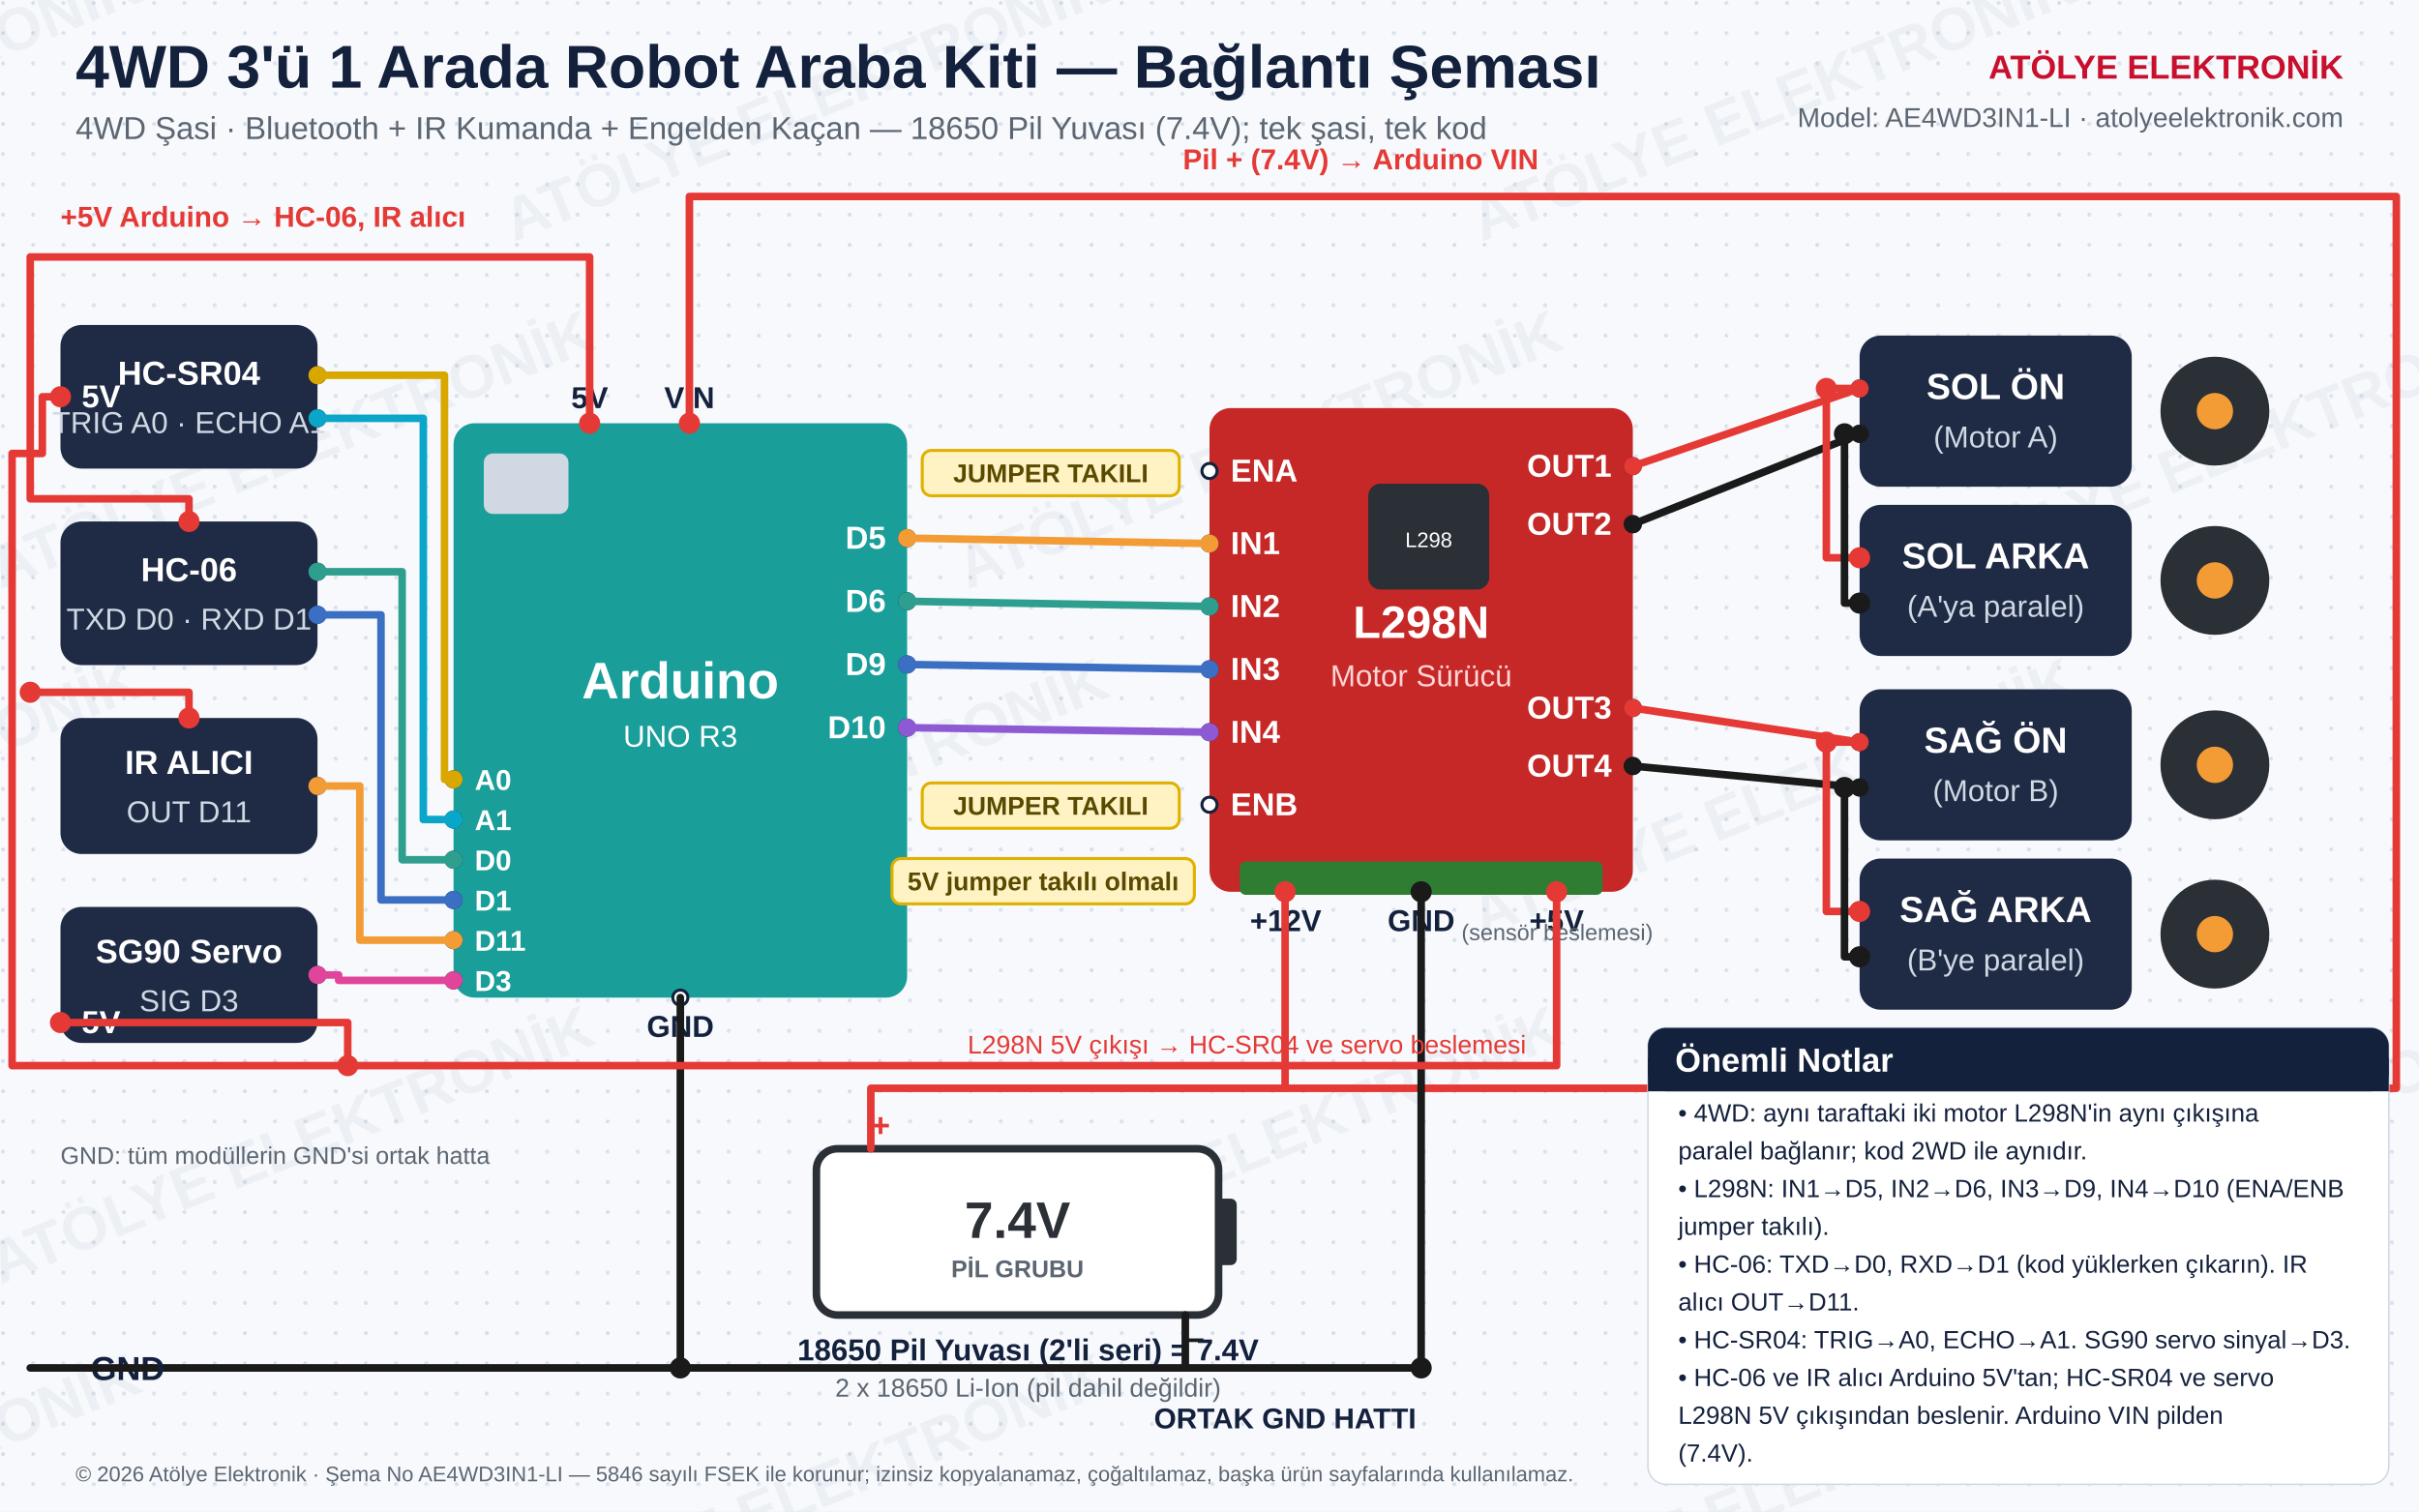
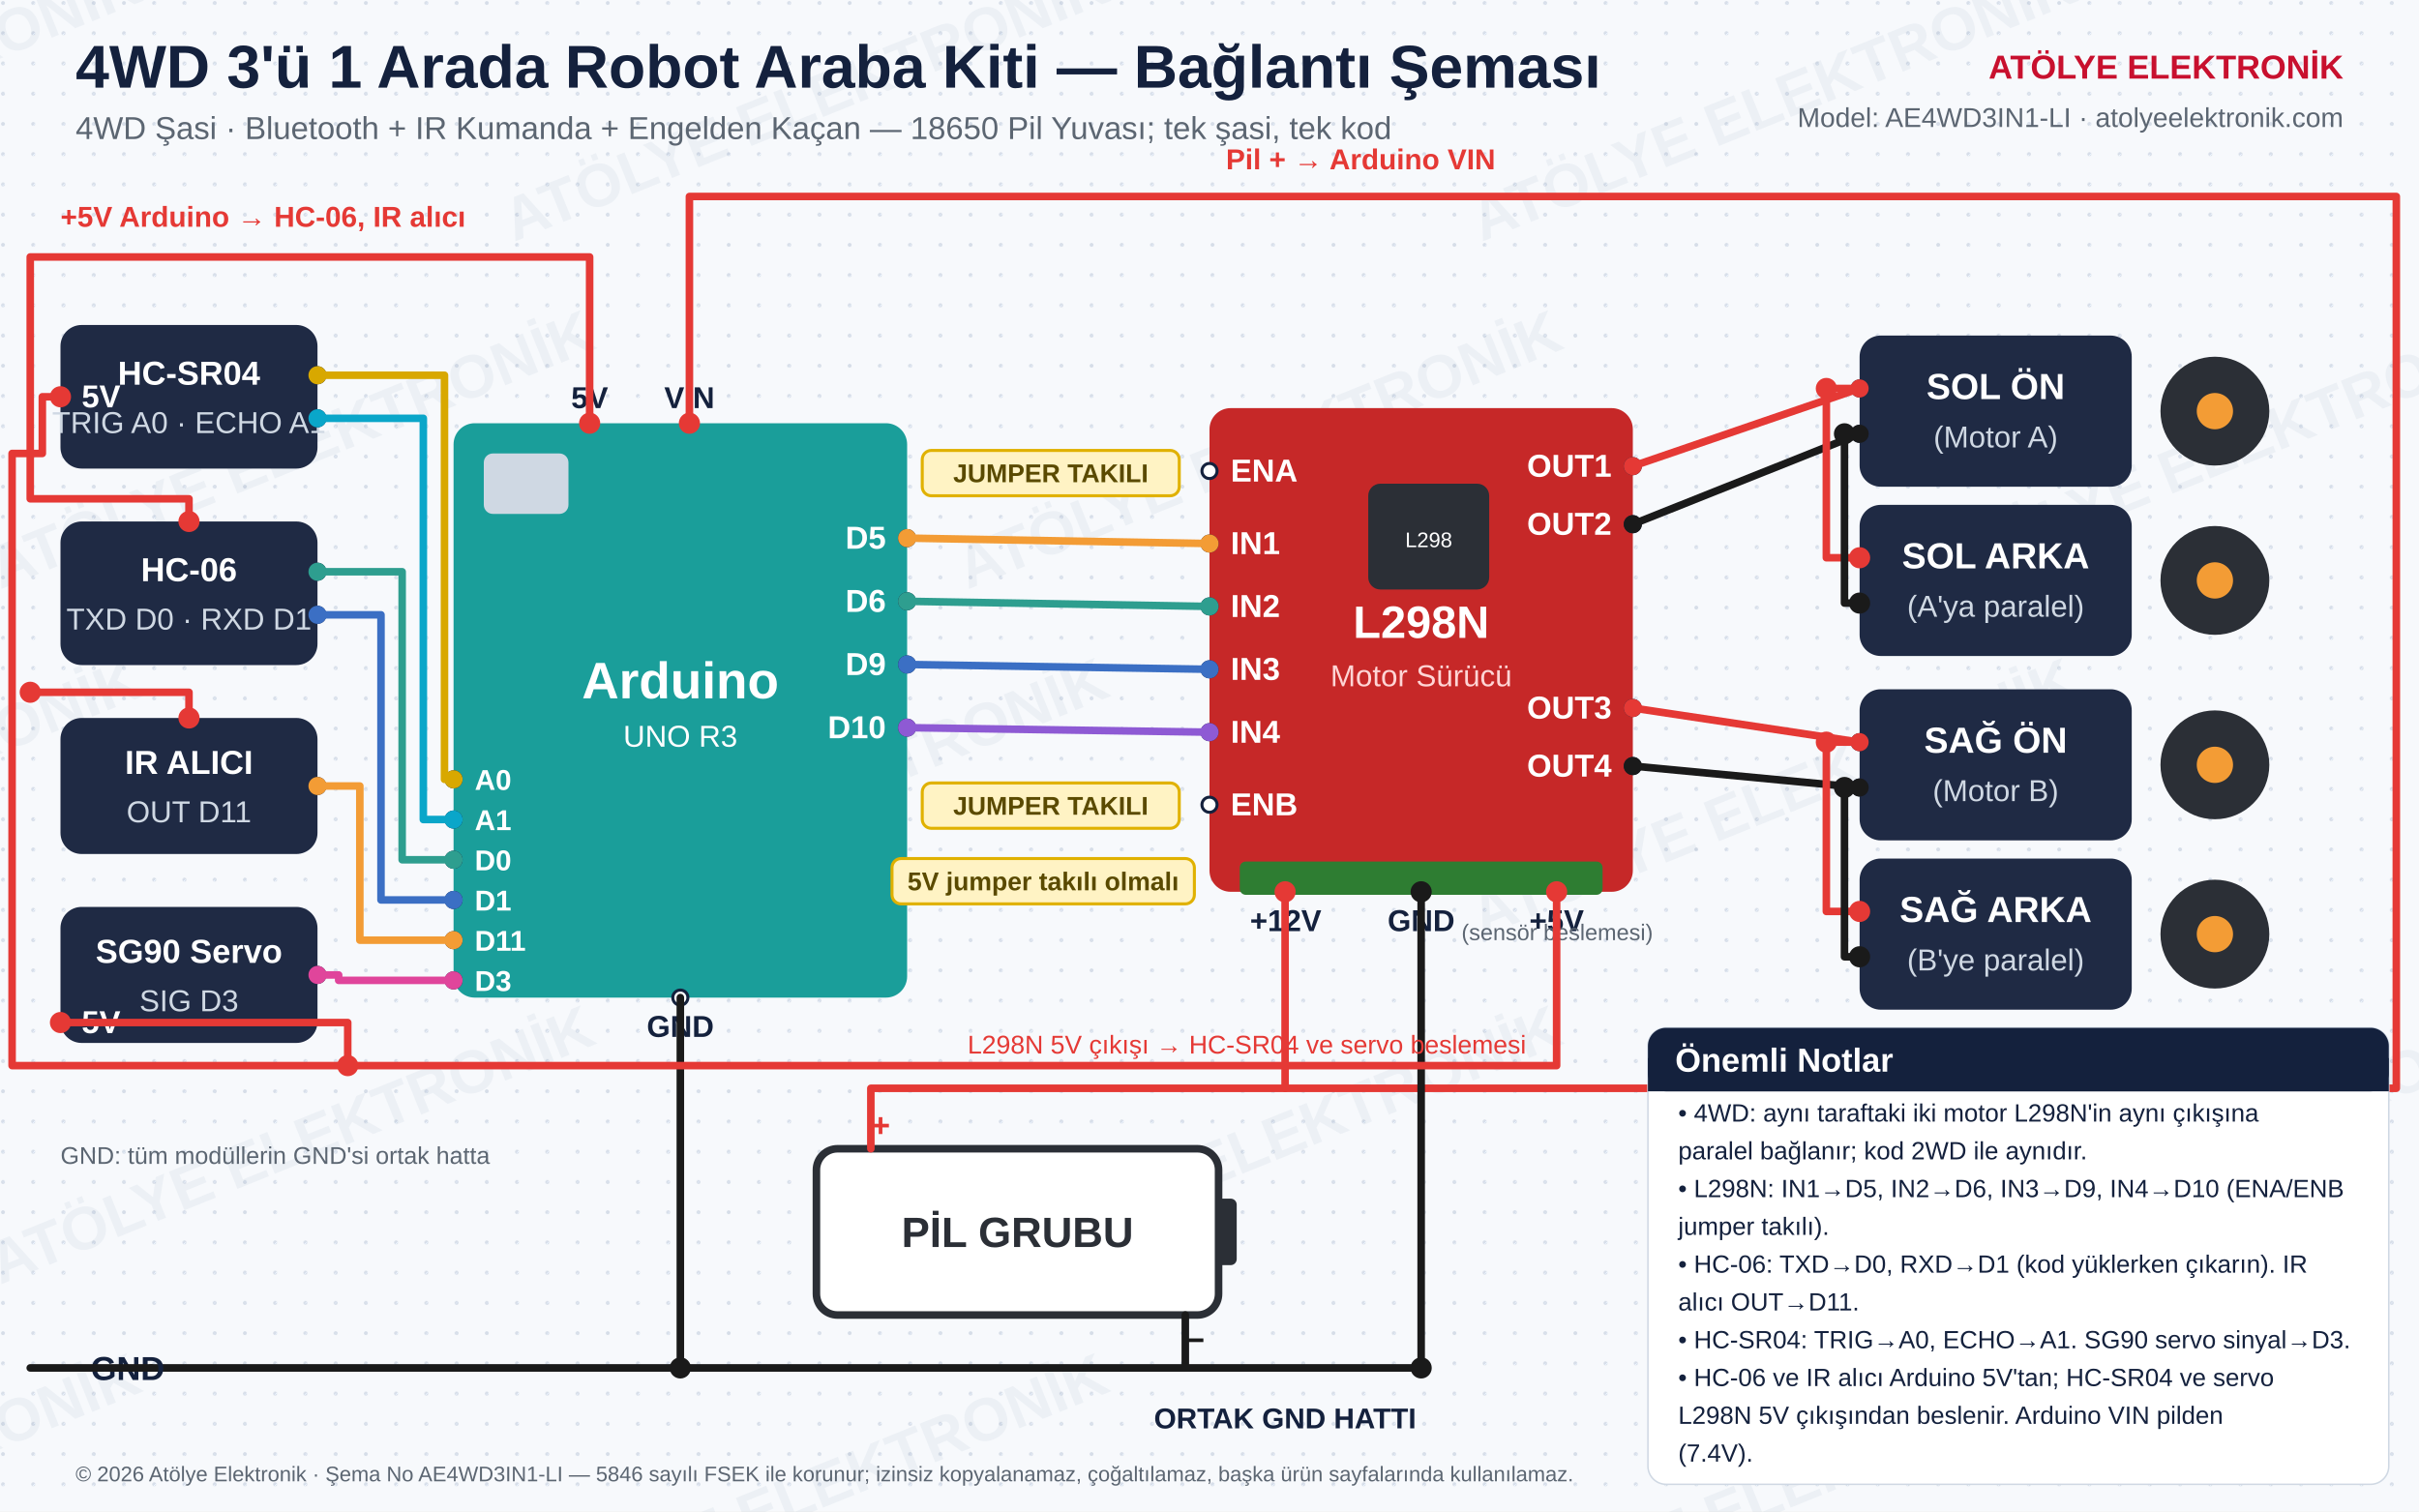
<svg xmlns="http://www.w3.org/2000/svg" width="1600" height="1000" viewBox="0 0 1600 1000" font-family="Segoe UI, Arial, sans-serif">
  <defs>
    <pattern id="dots" width="20" height="20" patternUnits="userSpaceOnUse">
      <circle cx="2" cy="2" r="1.3" fill="#d6dde8" />
    </pattern>
  </defs>
  <rect width="1600" height="1000" fill="#f7f9fc" />
  <rect width="1600" height="1000" fill="url(#dots)" />
  <g opacity="0.045" font-weight="800" font-size="40" fill="#003360">
    <text x="-300" y="160" transform="rotate(-22 -300 160)">ATÖLYE ELEKTRONİK</text>
    <text x="340" y="160" transform="rotate(-22 340 160)">ATÖLYE ELEKTRONİK</text>
    <text x="980" y="160" transform="rotate(-22 980 160)">ATÖLYE ELEKTRONİK</text>
    <text x="1620" y="160" transform="rotate(-22 1620 160)">ATÖLYE ELEKTRONİK</text>
    <text x="0" y="390" transform="rotate(-22 0 390)">ATÖLYE ELEKTRONİK</text>
    <text x="640" y="390" transform="rotate(-22 640 390)">ATÖLYE ELEKTRONİK</text>
    <text x="1280" y="390" transform="rotate(-22 1280 390)">ATÖLYE ELEKTRONİK</text>
    <text x="-300" y="620" transform="rotate(-22 -300 620)">ATÖLYE ELEKTRONİK</text>
    <text x="340" y="620" transform="rotate(-22 340 620)">ATÖLYE ELEKTRONİK</text>
    <text x="980" y="620" transform="rotate(-22 980 620)">ATÖLYE ELEKTRONİK</text>
    <text x="1620" y="620" transform="rotate(-22 1620 620)">ATÖLYE ELEKTRONİK</text>
    <text x="0" y="850" transform="rotate(-22 0 850)">ATÖLYE ELEKTRONİK</text>
    <text x="640" y="850" transform="rotate(-22 640 850)">ATÖLYE ELEKTRONİK</text>
    <text x="1280" y="850" transform="rotate(-22 1280 850)">ATÖLYE ELEKTRONİK</text>
    <text x="-300" y="1080" transform="rotate(-22 -300 1080)">ATÖLYE ELEKTRONİK</text>
    <text x="340" y="1080" transform="rotate(-22 340 1080)">ATÖLYE ELEKTRONİK</text>
    <text x="980" y="1080" transform="rotate(-22 980 1080)">ATÖLYE ELEKTRONİK</text>
    <text x="1620" y="1080" transform="rotate(-22 1620 1080)">ATÖLYE ELEKTRONİK</text>
  </g>
  <text x="50" y="58" font-size="40" font-weight="800" fill="#14213d">4WD 3'ü 1 Arada Robot Araba Kiti — Bağlantı Şeması</text>
-   <text x="50" y="92" font-size="21" fill="#5c6672">4WD Şasi · Bluetooth + IR Kumanda + Engelden Kaçan — 18650 Pil Yuvası (7.4V); tek şasi, tek kod</text>
+   <text x="50" y="92" font-size="21" fill="#5c6672">4WD Şasi · Bluetooth + IR Kumanda + Engelden Kaçan — 18650 Pil Yuvası; tek şasi, tek kod</text>
  <text x="1550" y="52" text-anchor="end" font-size="22" font-weight="800" fill="#c8102e">ATÖLYE ELEKTRONİK</text>
  <text x="1550" y="84" text-anchor="end" font-size="18" fill="#5c6672">Model: AE4WD3IN1-LI · atolyeelektronik.com</text>
  <rect x="300" y="280" width="300" height="380" rx="14" fill="#1a9e9a" />
  <text x="450.0" y="462.0" text-anchor="middle" font-size="34" font-weight="700" fill="#fff">Arduino</text>
  <text x="450.0" y="494.0" text-anchor="middle" font-size="20" fill="#ffffff">UNO R3</text>
  <text x="586" y="363.0" text-anchor="end" font-size="21" font-weight="700" fill="#fff">D5</text>
  <circle cx="600" cy="356.0" r="5" fill="#fff" stroke="#14213d" stroke-width="2" />
  <text x="586" y="404.8" text-anchor="end" font-size="21" font-weight="700" fill="#fff">D6</text>
  <circle cx="600" cy="397.8" r="5" fill="#fff" stroke="#14213d" stroke-width="2" />
  <text x="586" y="446.6" text-anchor="end" font-size="21" font-weight="700" fill="#fff">D9</text>
  <circle cx="600" cy="439.6" r="5" fill="#fff" stroke="#14213d" stroke-width="2" />
  <text x="586" y="488.4" text-anchor="end" font-size="21" font-weight="700" fill="#fff">D10</text>
  <circle cx="600" cy="481.4" r="5" fill="#fff" stroke="#14213d" stroke-width="2" />
  <text x="390.0" y="270" text-anchor="middle" font-size="20" font-weight="700" fill="#14213d">5V</text>
  <circle cx="390.0" cy="280" r="5" fill="#fff" stroke="#14213d" stroke-width="2" />
  <text x="456.0" y="270" text-anchor="middle" font-size="20" font-weight="700" fill="#14213d">VIN</text>
  <circle cx="456.0" cy="280" r="5" fill="#fff" stroke="#14213d" stroke-width="2" />
  <text x="450.0" y="686" text-anchor="middle" font-size="20" font-weight="700" fill="#14213d">GND</text>
  <circle cx="450.0" cy="660" r="5" fill="#fff" stroke="#14213d" stroke-width="2" />
  <rect x="320" y="300" width="56" height="40" rx="6" fill="#cfd8e3" />
  <rect x="800" y="270" width="280" height="320" rx="14" fill="#c62828" />
  <text x="940.0" y="422.0" text-anchor="middle" font-size="30" font-weight="700" fill="#fff">L298N</text>
  <text x="940.0" y="454.0" text-anchor="middle" font-size="20" fill="#ffd5d5">Motor Sürücü</text>
  <text x="814" y="318.6" font-size="21" font-weight="700" fill="#fff">ENA</text>
  <circle cx="800" cy="311.6" r="5" fill="#fff" stroke="#14213d" stroke-width="2" />
  <text x="814" y="366.6" font-size="21" font-weight="700" fill="#fff">IN1</text>
  <circle cx="800" cy="359.6" r="5" fill="#fff" stroke="#14213d" stroke-width="2" />
  <text x="814" y="408.2" font-size="21" font-weight="700" fill="#fff">IN2</text>
  <circle cx="800" cy="401.2" r="5" fill="#fff" stroke="#14213d" stroke-width="2" />
  <text x="814" y="449.8" font-size="21" font-weight="700" fill="#fff">IN3</text>
  <circle cx="800" cy="442.8" r="5" fill="#fff" stroke="#14213d" stroke-width="2" />
  <text x="814" y="491.4" font-size="21" font-weight="700" fill="#fff">IN4</text>
  <circle cx="800" cy="484.4" r="5" fill="#fff" stroke="#14213d" stroke-width="2" />
  <text x="814" y="539.4" font-size="21" font-weight="700" fill="#fff">ENB</text>
  <circle cx="800" cy="532.4" r="5" fill="#fff" stroke="#14213d" stroke-width="2" />
  <text x="1066" y="315.4" text-anchor="end" font-size="21" font-weight="700" fill="#fff">OUT1</text>
  <circle cx="1080" cy="308.4" r="5" fill="#fff" stroke="#14213d" stroke-width="2" />
  <text x="1066" y="353.8" text-anchor="end" font-size="21" font-weight="700" fill="#fff">OUT2</text>
  <circle cx="1080" cy="346.8" r="5" fill="#fff" stroke="#14213d" stroke-width="2" />
  <text x="1066" y="475.4" text-anchor="end" font-size="21" font-weight="700" fill="#fff">OUT3</text>
  <circle cx="1080" cy="468.4" r="5" fill="#fff" stroke="#14213d" stroke-width="2" />
  <text x="1066" y="513.8" text-anchor="end" font-size="21" font-weight="700" fill="#fff">OUT4</text>
  <circle cx="1080" cy="506.8" r="5" fill="#fff" stroke="#14213d" stroke-width="2" />
  <text x="850.4" y="616" text-anchor="middle" font-size="20" font-weight="700" fill="#14213d">+12V</text>
  <circle cx="850.4" cy="590" r="5" fill="#fff" stroke="#14213d" stroke-width="2" />
  <text x="940.0" y="616" text-anchor="middle" font-size="20" font-weight="700" fill="#14213d">GND</text>
  <circle cx="940.0" cy="590" r="5" fill="#fff" stroke="#14213d" stroke-width="2" />
  <text x="1029.6" y="616" text-anchor="middle" font-size="20" font-weight="700" fill="#14213d">+5V</text>
  <circle cx="1029.6" cy="590" r="5" fill="#fff" stroke="#14213d" stroke-width="2" />
  <rect x="905" y="320" width="80" height="70" rx="8" fill="#2b2f36" />
  <text x="945" y="362" text-anchor="middle" font-size="14" fill="#fff">L298</text>
  <rect x="820" y="570" width="240" height="22" rx="4" fill="#2e7d32" />
  <rect x="610" y="298" width="170" height="30" rx="6" fill="#fff3c4" stroke="#e0b100" stroke-width="2" />
  <text x="695.0" y="319" text-anchor="middle" font-size="17" font-weight="700" fill="#5a4a00">JUMPER TAKILI</text>
  <rect x="610" y="518" width="170" height="30" rx="6" fill="#fff3c4" stroke="#e0b100" stroke-width="2" />
  <text x="695.0" y="539" text-anchor="middle" font-size="17" font-weight="700" fill="#5a4a00">JUMPER TAKILI</text>
  <rect x="590" y="568" width="200" height="30" rx="6" fill="#fff3c4" stroke="#e0b100" stroke-width="2" />
  <text x="690.0" y="589" text-anchor="middle" font-size="17" font-weight="700" fill="#5a4a00">5V jumper takılı olmalı</text>
  <text x="1030" y="622" text-anchor="middle" font-size="15" font-weight="500" fill="#5c6672">(sensör beslemesi)</text>
  <rect x="1230" y="222" width="180" height="100" rx="14" fill="#1f2a44" />
  <text x="1320.0" y="264.0" text-anchor="middle" font-size="24" font-weight="700" fill="#fff">SOL ÖN</text>
  <text x="1320.0" y="296.0" text-anchor="middle" font-size="20" fill="#cfd8e3">(Motor A)</text>
  <text x="1244" y="264.0" font-size="21" font-weight="700" fill="#fff" />
  <circle cx="1230" cy="257.0" r="5" fill="#fff" stroke="#14213d" stroke-width="2" />
  <text x="1244" y="294.0" font-size="21" font-weight="700" fill="#fff"> </text>
  <circle cx="1230" cy="287.0" r="5" fill="#fff" stroke="#14213d" stroke-width="2" />
  <circle cx="1465" cy="272" r="36" fill="#2b2f36" />
  <circle cx="1465" cy="272" r="12" fill="#f39c35" />
  <rect x="1230" y="334" width="180" height="100" rx="14" fill="#1f2a44" />
  <text x="1320.0" y="376.0" text-anchor="middle" font-size="24" font-weight="700" fill="#fff">SOL ARKA</text>
  <text x="1320.0" y="408.0" text-anchor="middle" font-size="20" fill="#cfd8e3">(A'ya paralel)</text>
  <text x="1244" y="376.0" font-size="21" font-weight="700" fill="#fff" />
  <circle cx="1230" cy="369.0" r="5" fill="#fff" stroke="#14213d" stroke-width="2" />
  <text x="1244" y="406.0" font-size="21" font-weight="700" fill="#fff"> </text>
  <circle cx="1230" cy="399.0" r="5" fill="#fff" stroke="#14213d" stroke-width="2" />
  <circle cx="1465" cy="384" r="36" fill="#2b2f36" />
  <circle cx="1465" cy="384" r="12" fill="#f39c35" />
  <rect x="1230" y="456" width="180" height="100" rx="14" fill="#1f2a44" />
  <text x="1320.0" y="498.0" text-anchor="middle" font-size="24" font-weight="700" fill="#fff">SAĞ ÖN</text>
  <text x="1320.0" y="530.0" text-anchor="middle" font-size="20" fill="#cfd8e3">(Motor B)</text>
  <text x="1244" y="498.0" font-size="21" font-weight="700" fill="#fff" />
  <circle cx="1230" cy="491.0" r="5" fill="#fff" stroke="#14213d" stroke-width="2" />
  <text x="1244" y="528.0" font-size="21" font-weight="700" fill="#fff"> </text>
  <circle cx="1230" cy="521.0" r="5" fill="#fff" stroke="#14213d" stroke-width="2" />
  <circle cx="1465" cy="506" r="36" fill="#2b2f36" />
  <circle cx="1465" cy="506" r="12" fill="#f39c35" />
  <rect x="1230" y="568" width="180" height="100" rx="14" fill="#1f2a44" />
  <text x="1320.0" y="610.0" text-anchor="middle" font-size="24" font-weight="700" fill="#fff">SAĞ ARKA</text>
  <text x="1320.0" y="642.0" text-anchor="middle" font-size="20" fill="#cfd8e3">(B'ye paralel)</text>
  <text x="1244" y="610.0" font-size="21" font-weight="700" fill="#fff" />
  <circle cx="1230" cy="603.0" r="5" fill="#fff" stroke="#14213d" stroke-width="2" />
  <text x="1244" y="640.0" font-size="21" font-weight="700" fill="#fff"> </text>
  <circle cx="1230" cy="633.0" r="5" fill="#fff" stroke="#14213d" stroke-width="2" />
  <circle cx="1465" cy="618" r="36" fill="#2b2f36" />
  <circle cx="1465" cy="618" r="12" fill="#f39c35" />
  <rect x="540" y="760" width="266" height="110" rx="14" fill="#fff" stroke="#2b2f36" stroke-width="5" />
  <rect x="804" y="793.0" width="14" height="44.0" rx="4" fill="#2b2f36" />
-   <text x="673.0" y="819.0" text-anchor="middle" font-size="34" font-weight="800" fill="#2b2f36">7.4V</text>
-   <text x="673.0" y="845.0" text-anchor="middle" font-size="16" font-weight="700" fill="#5c6672">PİL GRUBU</text>
+   <text x="673.0" y="825.0" text-anchor="middle" font-size="28" font-weight="800" fill="#2b2f36">PİL GRUBU</text>
  <text x="576" y="752" font-size="22" font-weight="700" fill="#e53935">+</text>
  <text x="784" y="894" font-size="22" font-weight="700" fill="#1a1a1a">−</text>
-   <text x="680.0" y="900" text-anchor="middle" font-size="20" font-weight="700" fill="#14213d">18650 Pil Yuvası (2'li seri) = 7.4V</text>
-   <text x="680.0" y="924" text-anchor="middle" font-size="17" fill="#5c6672">2 x 18650 Li-Ion (pil dahil değildir)</text>
  <path d="M 600 356.0 L 800 359.6" fill="none" stroke="#f39c35" stroke-width="5" stroke-linejoin="round" stroke-linecap="round" />
  <circle cx="600" cy="356.0" r="6" fill="#f39c35" />
  <circle cx="800" cy="359.6" r="6" fill="#f39c35" />
  <path d="M 600 397.8 L 800 401.2" fill="none" stroke="#2e9e8f" stroke-width="5" stroke-linejoin="round" stroke-linecap="round" />
  <circle cx="600" cy="397.8" r="6" fill="#2e9e8f" />
  <circle cx="800" cy="401.2" r="6" fill="#2e9e8f" />
  <path d="M 600 439.6 L 800 442.8" fill="none" stroke="#3b6fc4" stroke-width="5" stroke-linejoin="round" stroke-linecap="round" />
  <circle cx="600" cy="439.6" r="6" fill="#3b6fc4" />
  <circle cx="800" cy="442.8" r="6" fill="#3b6fc4" />
  <path d="M 600 481.4 L 800 484.4" fill="none" stroke="#8e5ad4" stroke-width="5" stroke-linejoin="round" stroke-linecap="round" />
  <circle cx="600" cy="481.4" r="6" fill="#8e5ad4" />
  <circle cx="800" cy="484.4" r="6" fill="#8e5ad4" />
  <path d="M 1080 308.4 L 1230 257.0" fill="none" stroke="#e53935" stroke-width="5" stroke-linejoin="round" stroke-linecap="round" />
  <circle cx="1080" cy="308.4" r="6" fill="#e53935" />
  <circle cx="1230" cy="257.0" r="6" fill="#e53935" />
  <path d="M 1080 346.8 L 1230 287.0" fill="none" stroke="#1a1a1a" stroke-width="5" stroke-linejoin="round" stroke-linecap="round" />
  <circle cx="1080" cy="346.8" r="6" fill="#1a1a1a" />
  <circle cx="1230" cy="287.0" r="6" fill="#1a1a1a" />
  <path d="M 1080 468.4 L 1230 491.0" fill="none" stroke="#e53935" stroke-width="5" stroke-linejoin="round" stroke-linecap="round" />
  <circle cx="1080" cy="468.4" r="6" fill="#e53935" />
  <circle cx="1230" cy="491.0" r="6" fill="#e53935" />
  <path d="M 1080 506.8 L 1230 521.0" fill="none" stroke="#1a1a1a" stroke-width="5" stroke-linejoin="round" stroke-linecap="round" />
  <circle cx="1080" cy="506.8" r="6" fill="#1a1a1a" />
  <circle cx="1230" cy="521.0" r="6" fill="#1a1a1a" />
  <path d="M 1230 257.0 L 1208 257.0 L 1208 369.0 L 1230 369.0" fill="none" stroke="#e53935" stroke-width="5" stroke-linejoin="round" stroke-linecap="round" />
  <circle cx="1230" cy="369.0" r="7" fill="#e53935" />
  <circle cx="1208" cy="257.0" r="7" fill="#e53935" />
  <path d="M 1230 287.0 L 1220 287.0 L 1220 399.0 L 1230 399.0" fill="none" stroke="#1a1a1a" stroke-width="5" stroke-linejoin="round" stroke-linecap="round" />
  <circle cx="1230" cy="399.0" r="7" fill="#1a1a1a" />
  <circle cx="1220" cy="287.0" r="7" fill="#1a1a1a" />
  <path d="M 1230 491.0 L 1208 491.0 L 1208 603.0 L 1230 603.0" fill="none" stroke="#e53935" stroke-width="5" stroke-linejoin="round" stroke-linecap="round" />
  <circle cx="1230" cy="603.0" r="7" fill="#e53935" />
  <circle cx="1208" cy="491.0" r="7" fill="#e53935" />
  <path d="M 1230 521.0 L 1220 521.0 L 1220 633.0 L 1230 633.0" fill="none" stroke="#1a1a1a" stroke-width="5" stroke-linejoin="round" stroke-linecap="round" />
  <circle cx="1230" cy="633.0" r="7" fill="#1a1a1a" />
  <circle cx="1220" cy="521.0" r="7" fill="#1a1a1a" />
  <path d="M 576 760 L 576 720 L 850 720 L 850 590" fill="none" stroke="#e53935" stroke-width="5" stroke-linejoin="round" stroke-linecap="round" />
  <circle cx="850" cy="590" r="7" fill="#e53935" />
  <path d="M 850 720 L 1585 720 L 1585 130 L 456 130 L 456 280" fill="none" stroke="#e53935" stroke-width="5" stroke-linejoin="round" stroke-linecap="round" />
  <circle cx="456" cy="280" r="7" fill="#e53935" />
-   <text x="900" y="112" text-anchor="middle" font-size="19" font-weight="700" fill="#e53935">Pil + (7.4V) → Arduino VIN</text>
+   <text x="900" y="112" text-anchor="middle" font-size="19" font-weight="700" fill="#e53935">Pil + → Arduino VIN</text>
  <path d="M 784 870 L 784 905 L 100 905" fill="none" stroke="#1a1a1a" stroke-width="5" stroke-linejoin="round" stroke-linecap="round" />
  <path d="M 784 905 L 940 905 L 940 590" fill="none" stroke="#1a1a1a" stroke-width="5" stroke-linejoin="round" stroke-linecap="round" />
  <circle cx="940" cy="590" r="7" fill="#1a1a1a" />
  <path d="M 450 660 L 450 905" fill="none" stroke="#1a1a1a" stroke-width="5" stroke-linejoin="round" stroke-linecap="round" />
  <circle cx="450" cy="905" r="7" fill="#1a1a1a" />
  <circle cx="940" cy="905" r="7" fill="#1a1a1a" />
  <text x="60" y="913" text-anchor="start" font-size="22" font-weight="700" fill="#14213d">GND</text>
  <text x="850" y="945" text-anchor="middle" font-size="19" font-weight="700" fill="#14213d">ORTAK GND HATTI</text>
  <rect x="40" y="215" width="170" height="95" rx="14" fill="#1f2a44" />
  <text x="125.0" y="254.5" text-anchor="middle" font-size="22" font-weight="700" fill="#fff">HC-SR04</text>
  <text x="125.0" y="286.5" text-anchor="middle" font-size="20" fill="#cfd8e3">TRIG A0 · ECHO A1</text>
  <text x="196" y="255.25" text-anchor="end" font-size="21" font-weight="700" fill="#fff" />
  <circle cx="210" cy="248.25" r="5" fill="#fff" stroke="#14213d" stroke-width="2" />
  <text x="196" y="283.75" text-anchor="end" font-size="21" font-weight="700" fill="#fff"> </text>
  <circle cx="210" cy="276.75" r="5" fill="#fff" stroke="#14213d" stroke-width="2" />
  <text x="54" y="269.5" font-size="21" font-weight="700" fill="#fff">5V</text>
  <circle cx="40" cy="262.5" r="5" fill="#fff" stroke="#14213d" stroke-width="2" />
  <rect x="40" y="345" width="170" height="95" rx="14" fill="#1f2a44" />
  <text x="125.0" y="384.5" text-anchor="middle" font-size="22" font-weight="700" fill="#fff">HC-06</text>
  <text x="125.0" y="416.5" text-anchor="middle" font-size="20" fill="#cfd8e3">TXD D0 · RXD D1</text>
  <text x="196" y="385.25" text-anchor="end" font-size="21" font-weight="700" fill="#fff" />
  <circle cx="210" cy="378.25" r="5" fill="#fff" stroke="#14213d" stroke-width="2" />
  <text x="196" y="413.75" text-anchor="end" font-size="21" font-weight="700" fill="#fff"> </text>
  <circle cx="210" cy="406.75" r="5" fill="#fff" stroke="#14213d" stroke-width="2" />
  <rect x="40" y="475" width="170" height="90" rx="14" fill="#1f2a44" />
  <text x="125.0" y="512.0" text-anchor="middle" font-size="22" font-weight="700" fill="#fff">IR ALICI</text>
  <text x="125.0" y="544.0" text-anchor="middle" font-size="20" fill="#cfd8e3">OUT D11</text>
  <text x="196" y="527.0" text-anchor="end" font-size="21" font-weight="700" fill="#fff" />
  <circle cx="210" cy="520.0" r="5" fill="#fff" stroke="#14213d" stroke-width="2" />
  <rect x="40" y="600" width="170" height="90" rx="14" fill="#1f2a44" />
  <text x="125.0" y="637.0" text-anchor="middle" font-size="22" font-weight="700" fill="#fff">SG90 Servo</text>
  <text x="125.0" y="669.0" text-anchor="middle" font-size="20" fill="#cfd8e3">SIG D3</text>
  <text x="196" y="652.0" text-anchor="end" font-size="21" font-weight="700" fill="#fff" />
  <circle cx="210" cy="645.0" r="5" fill="#fff" stroke="#14213d" stroke-width="2" />
  <text x="54" y="683.5" font-size="21" font-weight="700" fill="#fff">5V</text>
  <circle cx="40" cy="676.5" r="5" fill="#fff" stroke="#14213d" stroke-width="2" />
  <text x="314" y="522.6" font-size="19" font-weight="700" fill="#fff">A0</text>
  <circle cx="300" cy="515.6" r="5" fill="#fff" stroke="#14213d" stroke-width="2" />
  <text x="314" y="549.2" font-size="19" font-weight="700" fill="#fff">A1</text>
  <circle cx="300" cy="542.2" r="5" fill="#fff" stroke="#14213d" stroke-width="2" />
  <text x="314" y="575.8" font-size="19" font-weight="700" fill="#fff">D0</text>
  <circle cx="300" cy="568.8" r="5" fill="#fff" stroke="#14213d" stroke-width="2" />
  <text x="314" y="602.4" font-size="19" font-weight="700" fill="#fff">D1</text>
  <circle cx="300" cy="595.4" r="5" fill="#fff" stroke="#14213d" stroke-width="2" />
  <text x="314" y="629.0" font-size="19" font-weight="700" fill="#fff">D11</text>
  <circle cx="300" cy="622.0" r="5" fill="#fff" stroke="#14213d" stroke-width="2" />
  <text x="314" y="655.6" font-size="19" font-weight="700" fill="#fff">D3</text>
  <circle cx="300" cy="648.6" r="5" fill="#fff" stroke="#14213d" stroke-width="2" />
  <path d="M 210 248.25 L 294 248.25 L 294 515.6 L 300 515.6" fill="none" stroke="#d8a800" stroke-width="5" stroke-linejoin="round" stroke-linecap="round" />
  <circle cx="210" cy="248.25" r="6" fill="#d8a800" />
  <circle cx="300" cy="515.6" r="6" fill="#d8a800" />
  <path d="M 210 276.75 L 280 276.75 L 280 542.2 L 300 542.2" fill="none" stroke="#0aa6c9" stroke-width="5" stroke-linejoin="round" stroke-linecap="round" />
  <circle cx="210" cy="276.75" r="6" fill="#0aa6c9" />
  <circle cx="300" cy="542.2" r="6" fill="#0aa6c9" />
  <path d="M 210 378.25 L 266 378.25 L 266 568.8 L 300 568.8" fill="none" stroke="#2e9e8f" stroke-width="5" stroke-linejoin="round" stroke-linecap="round" />
  <circle cx="210" cy="378.25" r="6" fill="#2e9e8f" />
  <circle cx="300" cy="568.8" r="6" fill="#2e9e8f" />
  <path d="M 210 406.75 L 252 406.75 L 252 595.4 L 300 595.4" fill="none" stroke="#3b6fc4" stroke-width="5" stroke-linejoin="round" stroke-linecap="round" />
  <circle cx="210" cy="406.75" r="6" fill="#3b6fc4" />
  <circle cx="300" cy="595.4" r="6" fill="#3b6fc4" />
  <path d="M 210 520.0 L 238 520 L 238 622 L 300 622.0" fill="none" stroke="#f39c35" stroke-width="5" stroke-linejoin="round" stroke-linecap="round" />
  <circle cx="210" cy="520.0" r="6" fill="#f39c35" />
  <circle cx="300" cy="622.0" r="6" fill="#f39c35" />
  <path d="M 210 645.0 L 224 645 L 224 648.6 L 300 648.6" fill="none" stroke="#e0459b" stroke-width="5" stroke-linejoin="round" stroke-linecap="round" />
  <circle cx="210" cy="645.0" r="6" fill="#e0459b" />
  <circle cx="300" cy="648.6" r="6" fill="#e0459b" />
  <path d="M 125 345 L 125 330 L 20 330 L 20 170 L 390 170 L 390 280" fill="none" stroke="#e53935" stroke-width="5" stroke-linejoin="round" stroke-linecap="round" />
  <circle cx="390" cy="280" r="7" fill="#e53935" />
  <circle cx="125" cy="345" r="7" fill="#e53935" />
  <path d="M 125 475 L 125 458 L 20 458" fill="none" stroke="#e53935" stroke-width="5" stroke-linejoin="round" stroke-linecap="round" />
  <circle cx="125" cy="475" r="7" fill="#e53935" />
  <circle cx="20" cy="458" r="7" fill="#e53935" />
  <text x="40" y="150" text-anchor="start" font-size="19" font-weight="700" fill="#e53935">+5V Arduino → HC-06, IR alıcı</text>
  <path d="M 40 262.5 L 28 262.5 L 28 300 L 8 300 L 8 705 L 230 705 L 230 676.5 L 40 676.5" fill="none" stroke="#e53935" stroke-width="5" stroke-linejoin="round" stroke-linecap="round" />
  <circle cx="40" cy="262.5" r="7" fill="#e53935" />
  <circle cx="40" cy="676.5" r="7" fill="#e53935" />
  <path d="M 230 705 L 1029.6 705 L 1029.6 590" fill="none" stroke="#e53935" stroke-width="5" stroke-linejoin="round" stroke-linecap="round" />
  <circle cx="230" cy="705" r="7" fill="#e53935" />
  <circle cx="1029.6" cy="590" r="7" fill="#e53935" />
  <text x="640" y="697" text-anchor="start" font-size="17" font-weight="500" fill="#e53935">L298N 5V çıkışı → HC-SR04 ve servo beslemesi</text>
  <path d="M 20 905 L 100 905" fill="none" stroke="#1a1a1a" stroke-width="5" stroke-linejoin="round" stroke-linecap="round" />
  <text x="40" y="770" text-anchor="start" font-size="16" font-weight="500" fill="#5c6672">GND: tüm modüllerin GND'si ortak hatta</text>
  <rect x="1090" y="680" width="490" height="302" rx="12" fill="#fff" stroke="#cfd8e3" />
  <rect x="1090" y="680" width="490" height="42" rx="12" fill="#14213d" />
  <rect x="1090" y="700" width="490" height="22" fill="#14213d" />
  <text x="1108" y="709" font-size="22" font-weight="700" fill="#fff">Önemli Notlar</text>
  <text x="1110" y="742" font-size="16.5" fill="#14213d">• 4WD: aynı taraftaki iki motor L298N'in aynı çıkışına</text>
  <text x="1110" y="767" font-size="16.5" fill="#14213d">   paralel bağlanır; kod 2WD ile aynıdır.</text>
  <text x="1110" y="792" font-size="16.5" fill="#14213d">• L298N: IN1→D5, IN2→D6, IN3→D9, IN4→D10 (ENA/ENB</text>
  <text x="1110" y="817" font-size="16.5" fill="#14213d">   jumper takılı).</text>
  <text x="1110" y="842" font-size="16.5" fill="#14213d">• HC-06: TXD→D0, RXD→D1 (kod yüklerken çıkarın). IR</text>
  <text x="1110" y="867" font-size="16.5" fill="#14213d">   alıcı OUT→D11.</text>
  <text x="1110" y="892" font-size="16.5" fill="#14213d">• HC-SR04: TRIG→A0, ECHO→A1. SG90 servo sinyal→D3.</text>
  <text x="1110" y="917" font-size="16.5" fill="#14213d">• HC-06 ve IR alıcı Arduino 5V'tan; HC-SR04 ve servo</text>
  <text x="1110" y="942" font-size="16.5" fill="#14213d">   L298N 5V çıkışından beslenir. Arduino VIN pilden</text>
  <text x="1110" y="967" font-size="16.5" fill="#14213d">   (7.4V).</text>
  <text x="50" y="980" font-size="14" fill="#5c6672">© 2026 Atölye Elektronik · Şema No AE4WD3IN1-LI — 5846 sayılı FSEK ile korunur; izinsiz kopyalanamaz, çoğaltılamaz, başka ürün sayfalarında kullanılamaz.</text>
</svg>
